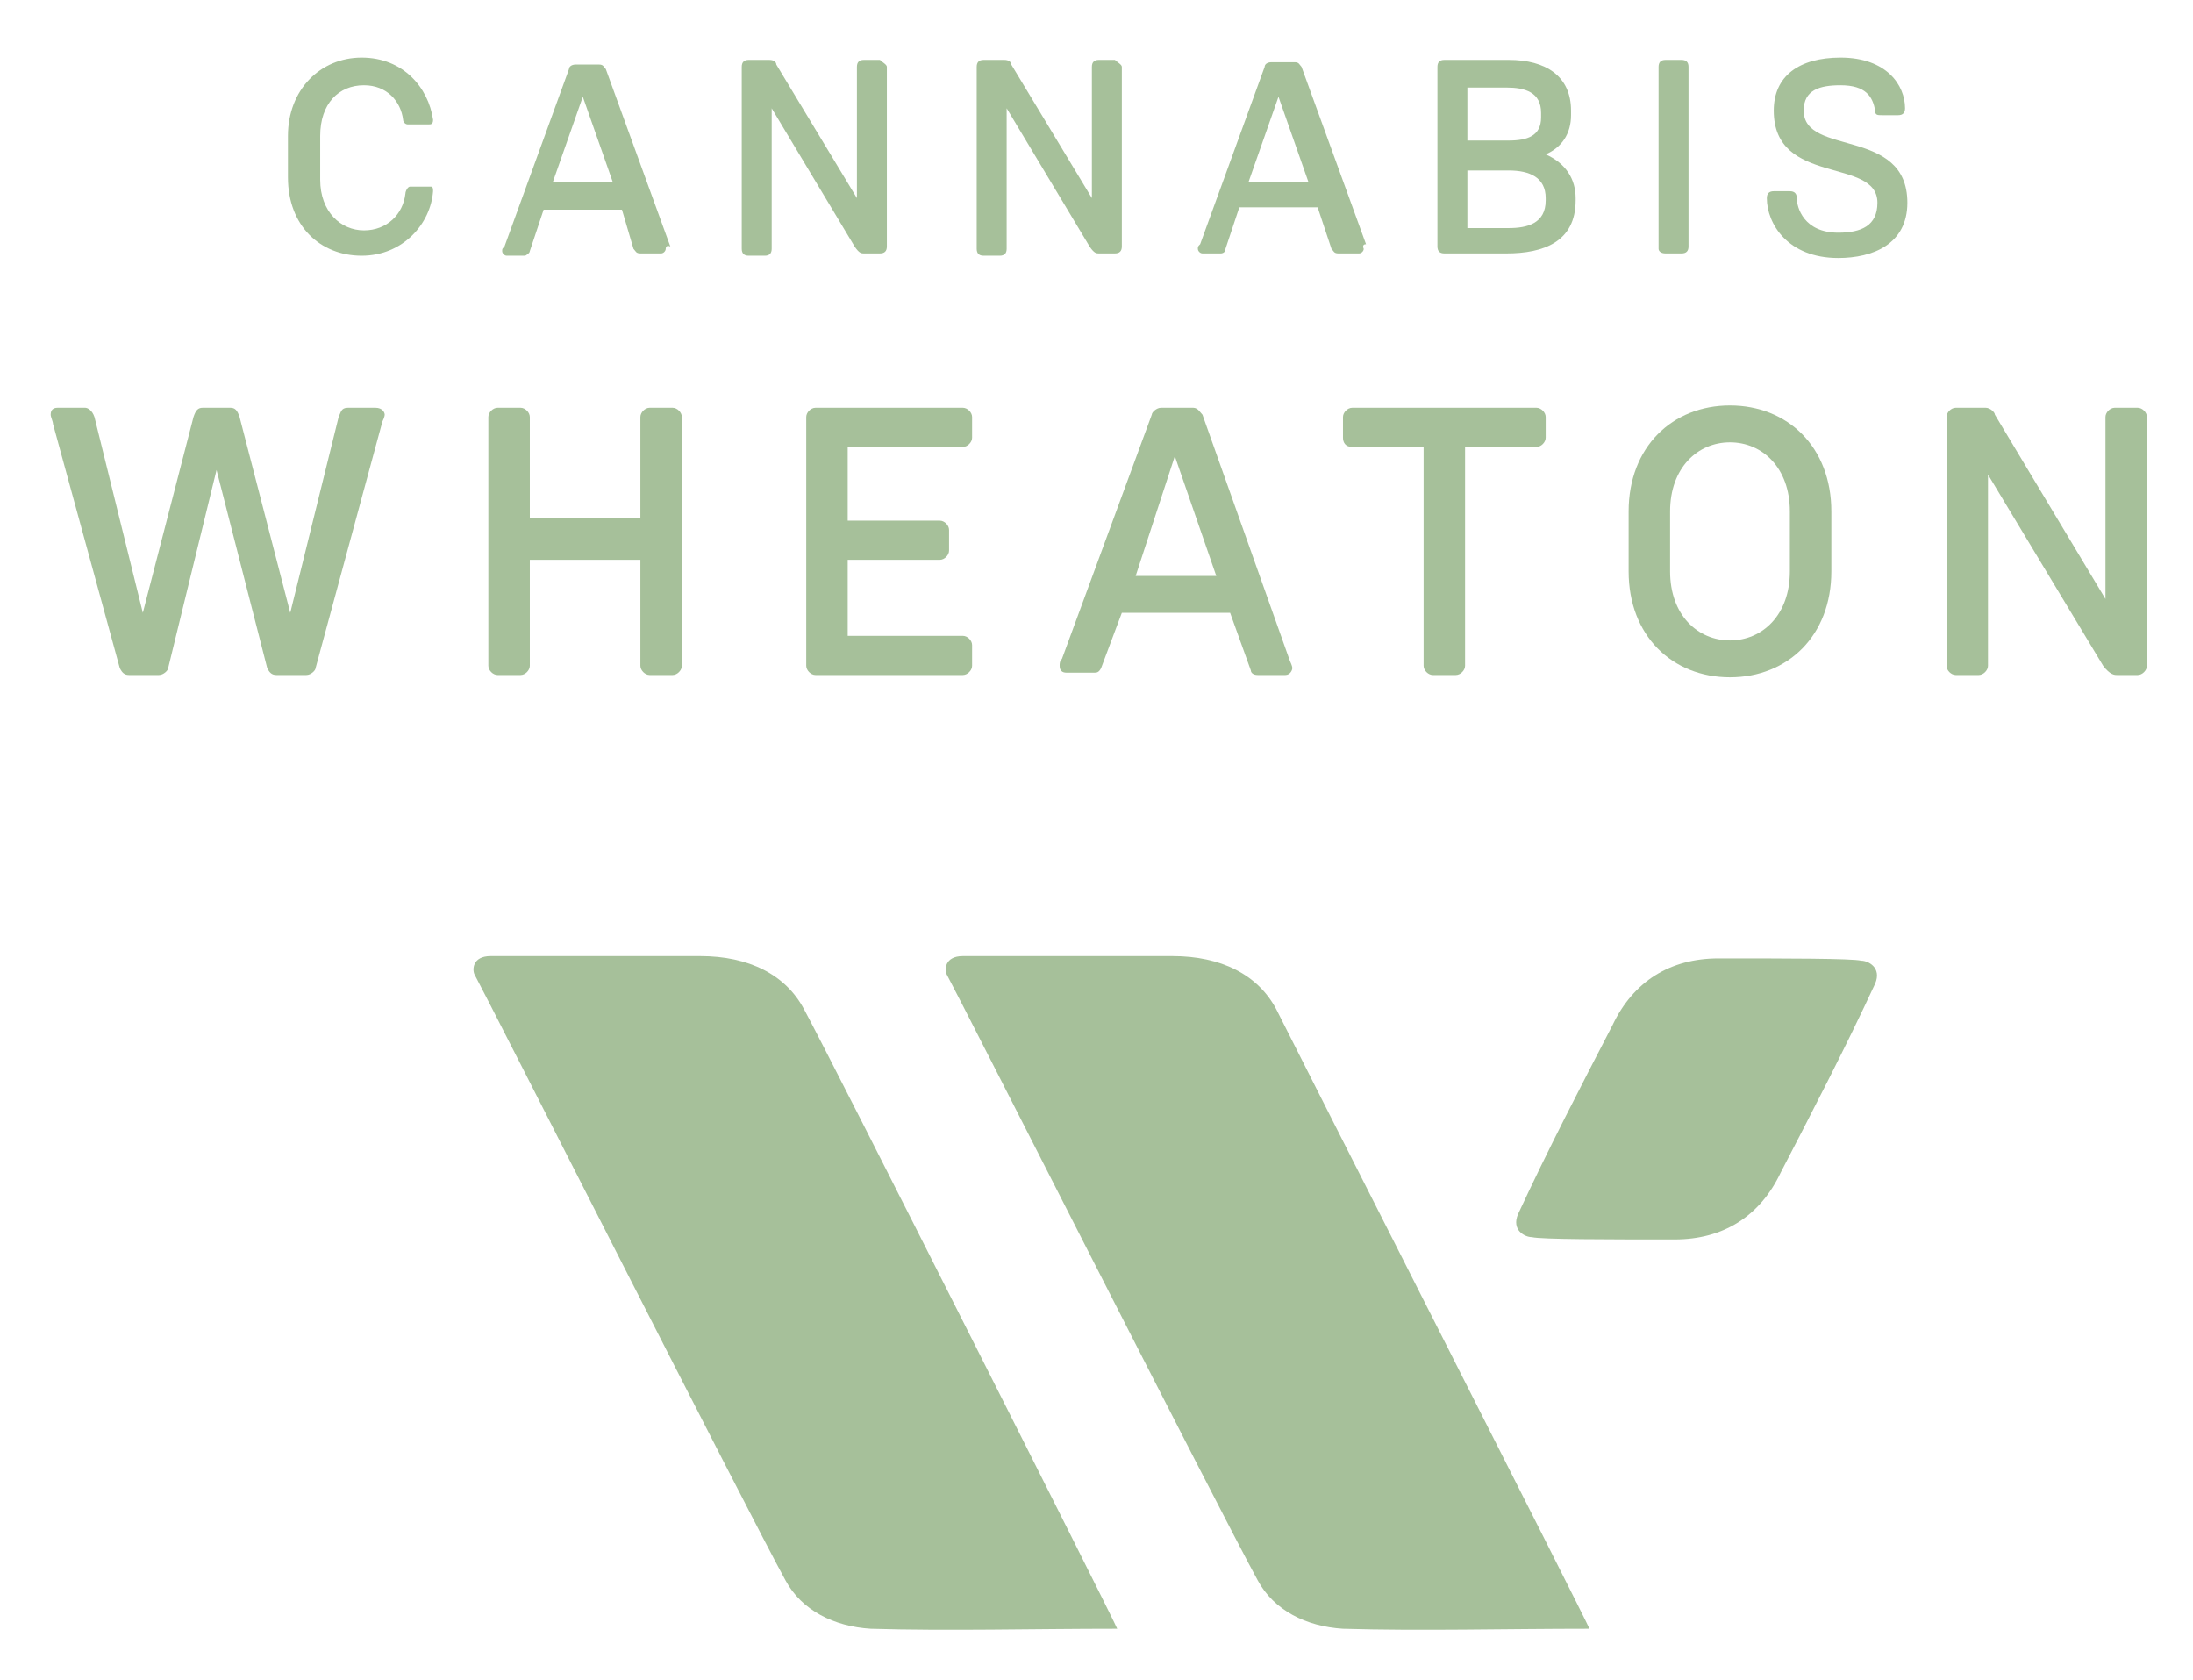
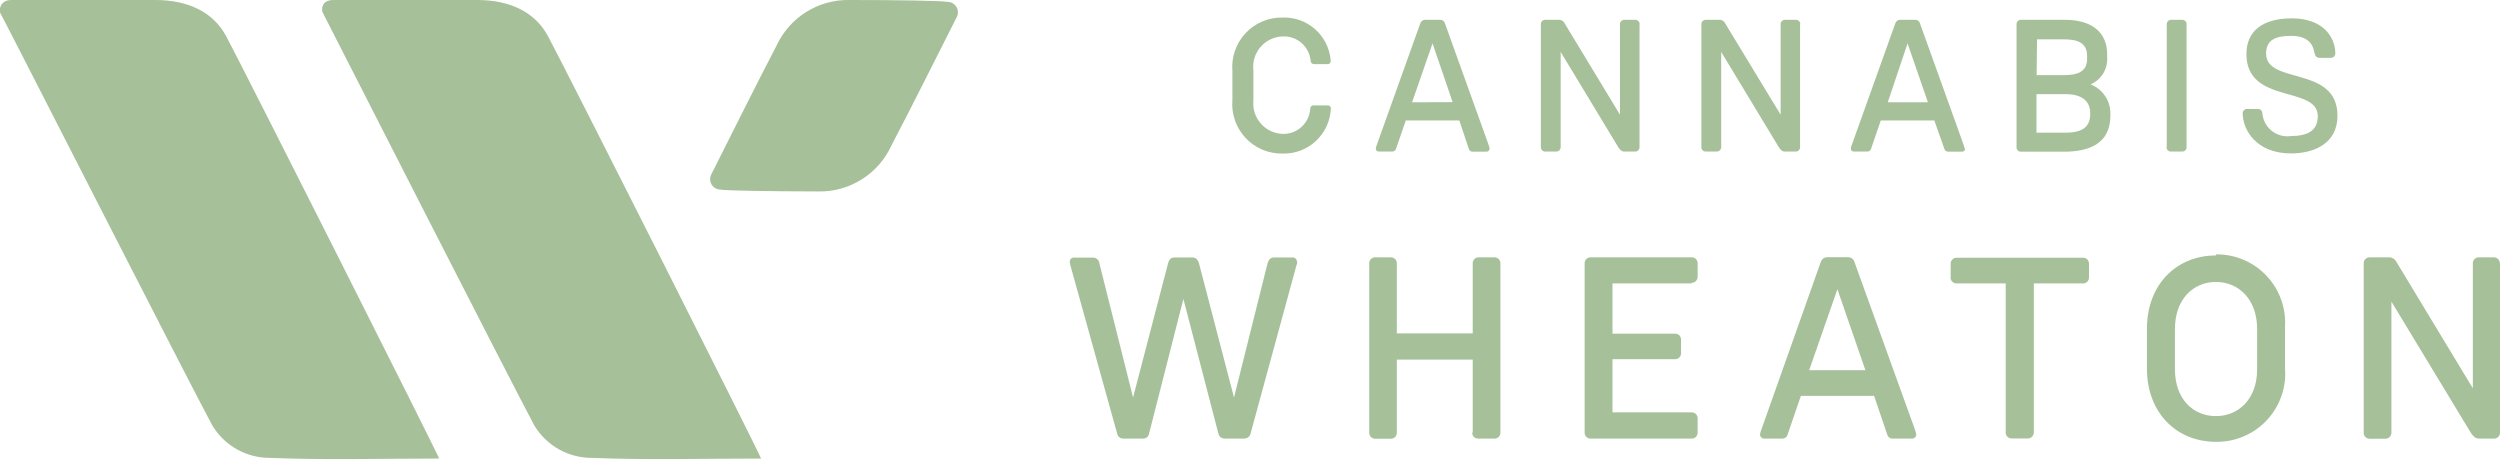
- <svg xmlns="http://www.w3.org/2000/svg" version="1.1" id="Layer_1" x="0px" y="0px" viewBox="0 0 95.2 72.9" enable-background="new 0 0 95.2 72.9" xml:space="preserve">
-   <g>
-     <g>
-       <path fill="#A6C09A" d="M18.8,8.3c-0.1,1.4-1.3,2.8-3.1,2.8c-1.8,0-3.2-1.3-3.2-3.4V5.9c0-2,1.4-3.4,3.2-3.4    c1.8,0,2.9,1.3,3.1,2.7c0,0.2-0.1,0.2-0.2,0.2h-0.9c-0.1,0-0.2-0.1-0.2-0.2c-0.1-0.8-0.7-1.5-1.7-1.5c-1.1,0-1.9,0.8-1.9,2.2v1.9    c0,1.4,0.9,2.2,1.9,2.2c1,0,1.7-0.7,1.8-1.6c0-0.1,0.1-0.3,0.2-0.3h0.9C18.8,8.1,18.8,8.2,18.8,8.3" />
-       <path fill="#A6C09A" d="M28.9,10.8c0,0.1-0.1,0.2-0.2,0.2h-0.9c-0.2,0-0.2-0.1-0.3-0.2L27,9.1h-3.4L23,10.9c0,0.1-0.2,0.2-0.2,0.2    h-0.8c-0.1,0-0.2-0.1-0.2-0.2c0-0.1,0-0.1,0.1-0.2l2.8-7.7c0-0.1,0.1-0.2,0.3-0.2h1c0.2,0,0.2,0.1,0.3,0.2l2.8,7.7    C28.9,10.6,28.9,10.8,28.9,10.8 M26.6,7.9l-1.3-3.7L24,7.9H26.6z" />
-       <path fill="#A6C09A" d="M38.5,2.9v7.8c0,0.2-0.1,0.3-0.3,0.3h-0.7c-0.1,0-0.2,0-0.4-0.3l-3.6-6v6.1c0,0.2-0.1,0.3-0.3,0.3h-0.7    c-0.2,0-0.3-0.1-0.3-0.3V2.9c0-0.2,0.1-0.3,0.3-0.3h0.9c0.2,0,0.3,0.1,0.3,0.2l3.5,5.8V2.9c0-0.2,0.1-0.3,0.3-0.3h0.7    C38.3,2.7,38.5,2.8,38.5,2.9" />
-       <path fill="#A6C09A" d="M48.7,2.9v7.8c0,0.2-0.1,0.3-0.3,0.3h-0.7c-0.1,0-0.2,0-0.4-0.3l-3.6-6v6.1c0,0.2-0.1,0.3-0.3,0.3h-0.7    c-0.2,0-0.3-0.1-0.3-0.3V2.9c0-0.2,0.1-0.3,0.3-0.3h0.9c0.2,0,0.3,0.1,0.3,0.2l3.5,5.8V2.9c0-0.2,0.1-0.3,0.3-0.3h0.7    C48.5,2.7,48.7,2.8,48.7,2.9" />
-       <path fill="#A6C09A" d="M59.2,10.8c0,0.1-0.1,0.2-0.2,0.2h-0.9c-0.2,0-0.2-0.1-0.3-0.2l-0.6-1.8h-3.4l-0.6,1.8    C53.2,11,53,11,53,11h-0.8c-0.1,0-0.2-0.1-0.2-0.2c0-0.1,0-0.1,0.1-0.2l2.8-7.7c0-0.1,0.1-0.2,0.3-0.2h1c0.2,0,0.2,0.1,0.3,0.2    l2.8,7.7C59.1,10.6,59.2,10.8,59.2,10.8 M56.8,7.9l-1.3-3.7l-1.3,3.7H56.8z" />
-       <path fill="#A6C09A" d="M68.4,8.6v0.1c0,1.8-1.4,2.3-3,2.3h-2.7c-0.2,0-0.3-0.1-0.3-0.3V2.9c0-0.2,0.1-0.3,0.3-0.3h2.8    c1.6,0,2.7,0.7,2.7,2.2V5c0,0.8-0.4,1.4-1.1,1.7C68,7.1,68.4,7.8,68.4,8.6 M63.7,6.1h1.8c0.8,0,1.4-0.2,1.4-1V4.9    c0-0.9-0.7-1.1-1.5-1.1h-1.7V6.1z M67.1,8.6c0-0.9-0.7-1.2-1.6-1.2h-1.8v2.5h1.8c0.8,0,1.6-0.2,1.6-1.2V8.6z" />
-       <path fill="#A6C09A" d="M72,10.8V2.9c0-0.2,0.1-0.3,0.3-0.3H73c0.2,0,0.3,0.1,0.3,0.3v7.8c0,0.2-0.1,0.3-0.3,0.3h-0.7    C72.1,11,72,10.9,72,10.8" />
-       <path fill="#A6C09A" d="M81.4,4.8c-0.1-0.6-0.4-1.1-1.5-1.1c-0.9,0-1.6,0.2-1.6,1.1c0,2,4.5,0.7,4.5,4c0,1.8-1.5,2.4-3,2.4    c-2.2,0-3.1-1.5-3.1-2.6c0-0.2,0.1-0.3,0.3-0.3h0.7c0.2,0,0.3,0.1,0.3,0.3c0,0.4,0.3,1.5,1.8,1.5c1,0,1.7-0.3,1.7-1.3    c0-2-4.5-0.7-4.5-4c0-1.5,1.1-2.3,2.9-2.3c2,0,2.8,1.2,2.8,2.2c0,0.2-0.1,0.3-0.3,0.3h-0.7C81.5,5,81.4,5,81.4,4.8" />
-       <path fill="#A6C09A" d="M16.7,18c0,0,0,0.1-0.1,0.3L13.7,29c0,0.1-0.2,0.3-0.4,0.3h-1.3c-0.2,0-0.3-0.1-0.4-0.3l-2.2-8.6L7.3,29    c0,0.1-0.2,0.3-0.4,0.3H5.6c-0.2,0-0.3-0.1-0.4-0.3L2.3,18.4c0-0.1-0.1-0.3-0.1-0.4c0-0.2,0.1-0.3,0.3-0.3h1.2    c0.1,0,0.3,0.1,0.4,0.4l2.1,8.5l2.2-8.5c0.1-0.3,0.2-0.4,0.4-0.4h1.2c0.2,0,0.3,0.1,0.4,0.4l2.2,8.5l2.1-8.5    c0.1-0.2,0.1-0.4,0.4-0.4h1.2C16.6,17.7,16.7,17.9,16.7,18" />
-       <path fill="#A6C09A" d="M27.8,28.9v-4.6H23v4.6c0,0.2-0.2,0.4-0.4,0.4h-1c-0.2,0-0.4-0.2-0.4-0.4V18.1c0-0.2,0.2-0.4,0.4-0.4h1    c0.2,0,0.4,0.2,0.4,0.4v4.4h4.8v-4.4c0-0.2,0.2-0.4,0.4-0.4h1c0.2,0,0.4,0.2,0.4,0.4v10.8c0,0.2-0.2,0.4-0.4,0.4h-1    C28,29.3,27.8,29.1,27.8,28.9" />
-       <path fill="#A6C09A" d="M41.8,19.4h-5v3.2h4c0.2,0,0.4,0.2,0.4,0.4v0.9c0,0.2-0.2,0.4-0.4,0.4h-4v3.3h5c0.2,0,0.4,0.2,0.4,0.4v0.9    c0,0.2-0.2,0.4-0.4,0.4h-6.4c-0.2,0-0.4-0.2-0.4-0.4V18.1c0-0.2,0.2-0.4,0.4-0.4h6.4c0.2,0,0.4,0.2,0.4,0.4V19    C42.2,19.2,42,19.4,41.8,19.4" />
-       <path fill="#A6C09A" d="M56.1,29c0,0.1-0.1,0.3-0.3,0.3h-1.2c-0.2,0-0.3-0.1-0.3-0.2l-0.9-2.5h-4.7L47.8,29    c-0.1,0.2-0.2,0.2-0.3,0.2h-1.2c-0.2,0-0.3-0.1-0.3-0.3c0-0.1,0-0.2,0.1-0.3L50,18c0-0.1,0.2-0.3,0.4-0.3h1.4    c0.2,0,0.3,0.2,0.4,0.3L56,28.7C56,28.7,56.1,28.9,56.1,29 M52.8,25l-1.8-5.2L49.3,25H52.8z" />
-       <path fill="#A6C09A" d="M58.3,19v-0.9c0-0.2,0.2-0.4,0.4-0.4h8c0.2,0,0.4,0.2,0.4,0.4V19c0,0.2-0.2,0.4-0.4,0.4h-3.1v9.5    c0,0.2-0.2,0.4-0.4,0.4h-1c-0.2,0-0.4-0.2-0.4-0.4v-9.5h-3.1C58.4,19.4,58.3,19.2,58.3,19" />
-       <path fill="#A6C09A" d="M75.1,17.6c2.5,0,4.4,1.8,4.4,4.6v2.6c0,2.8-1.9,4.6-4.4,4.6c-2.5,0-4.4-1.8-4.4-4.6v-2.6    C70.7,19.4,72.6,17.6,75.1,17.6 M75.1,27.8c1.4,0,2.6-1.1,2.6-3v-2.6c0-1.9-1.2-3-2.6-3c-1.4,0-2.6,1.1-2.6,3v2.6    C72.5,26.7,73.7,27.8,75.1,27.8" />
-       <path fill="#A6C09A" d="M93.2,18.1v10.8c0,0.2-0.2,0.4-0.4,0.4h-0.9c-0.1,0-0.3,0-0.6-0.4l-5-8.3v8.3c0,0.2-0.2,0.4-0.4,0.4h-1    c-0.2,0-0.4-0.2-0.4-0.4V18.1c0-0.2,0.2-0.4,0.4-0.4h1.3c0.2,0,0.4,0.2,0.4,0.3l4.8,8v-7.9c0-0.2,0.2-0.4,0.4-0.4h1    C93,17.7,93.2,17.9,93.2,18.1" />
-     </g>
-     <g>
-       <path fill="#A6C09A" d="M48.5,70.7c-3.7,0-7.3,0.1-10.7,0c-1.6-0.1-3-0.8-3.7-2.1c-1.6-2.9-13-25.4-13.5-26.3    c-0.1-0.2-0.1-0.8,0.7-0.8c3.1,0,6.1,0,9.1,0c2.1,0,3.7,0.8,4.5,2.3C36.1,46,48.4,70.4,48.5,70.7" />
-       <path fill="#A6C09A" d="M69,70.7c-3.7,0-7.3,0.1-10.7,0c-1.6-0.1-3-0.8-3.7-2.1c-1.6-2.9-13-25.4-13.5-26.3    c-0.1-0.2-0.1-0.8,0.7-0.8c3.1,0,6.1,0,9.1,0c2.1,0,3.7,0.8,4.5,2.3C56.5,46,68.9,70.4,69,70.7" />
-       <path fill="#A6C09A" d="M80.8,41.7L80.8,41.7c-0.4-0.1-3.3-0.1-6.2-0.1c-2.1,0-3.7,1-4.6,2.9c-1.4,2.7-2.8,5.4-4.1,8.2    c-0.3,0.7,0.3,1,0.6,1c0.4,0.1,3.3,0.1,6.2,0.1c2.1,0,3.7-1,4.6-2.9c1.4-2.7,2.8-5.4,4.1-8.2C81.7,42,81.1,41.7,80.8,41.7" />
+ <svg xmlns="http://www.w3.org/2000/svg" viewBox="0 0 186.73 34.3">
+   <defs>
+     <style>.cls-1{fill:#a6c09a;}</style>
+   </defs>
+   <g id="Layer_2" data-name="Layer 2">
+     <g id="Layer_1-2" data-name="Layer 1">
+       <path class="cls-1" d="M99.4,8.18a3.51,3.51,0,0,1-3.61,3.29,3.69,3.69,0,0,1-3.74-4V5.31a3.69,3.69,0,0,1,3.74-4,3.48,3.48,0,0,1,3.6,3.2.23.23,0,0,1-.25.28h-1c-.11,0-.23-.07-.25-.28a2,2,0,0,0-2.05-1.79,2.27,2.27,0,0,0-2.22,2.56V7.5A2.27,2.27,0,0,0,95.79,10a2,2,0,0,0,2.07-1.83c0-.16.07-.3.25-.3h1.07a.23.23,0,0,1,.23.25" />
+       <path class="cls-1" d="M111.26,11.1a.23.23,0,0,1-.24.23h-1a.29.29,0,0,1-.3-.18L109,9h-4l-.73,2.12a.28.28,0,0,1-.27.2h-1a.22.22,0,0,1-.24-.23,1,1,0,0,1,.08-.28l3.25-9.08a.37.37,0,0,1,.34-.25h1.17a.35.35,0,0,1,.32.25l3.26,9.07a1.84,1.84,0,0,1,.08.29m-2.76-3.46L107,3.24l-1.53,4.4Z" />
+       <path class="cls-1" d="M122.46,1.82V11a.32.32,0,0,1-.34.32h-.77c-.13,0-.28,0-.51-.38l-4.27-7.06V11a.33.33,0,0,1-.34.32h-.82a.32.32,0,0,1-.32-.32V1.82a.32.32,0,0,1,.32-.34h1.08a.46.46,0,0,1,.38.27L121,8.57V1.82a.32.32,0,0,1,.32-.34h.81a.33.33,0,0,1,.34.34" />
+       <path class="cls-1" d="M134.45,1.82V11a.32.32,0,0,1-.34.32h-.77c-.13,0-.28,0-.51-.38l-4.27-7.06V11a.33.33,0,0,1-.34.32h-.82a.32.32,0,0,1-.32-.32V1.82a.32.32,0,0,1,.32-.34h1.08a.46.46,0,0,1,.38.27L133,8.57V1.82a.32.32,0,0,1,.32-.34h.81a.33.33,0,0,1,.34.34" />
+       <path class="cls-1" d="M146.78,11.1a.23.23,0,0,1-.24.23h-1a.29.29,0,0,1-.3-.18L144.48,9h-4l-.73,2.12a.28.28,0,0,1-.27.2h-1a.22.22,0,0,1-.24-.23,1,1,0,0,1,.08-.28l3.25-9.08a.37.37,0,0,1,.34-.25h1.17a.35.35,0,0,1,.32.25l3.26,9.07a1.84,1.84,0,0,1,.08.29M144,7.64l-1.52-4.4L141,7.64Z" />
+       <path class="cls-1" d="M157.63,8.49v.14c0,2.15-1.66,2.7-3.47,2.7h-3.22a.32.32,0,0,1-.32-.32V1.82a.32.32,0,0,1,.32-.34h3.29c1.88,0,3.16.82,3.16,2.6V4.3a2.05,2.05,0,0,1-1.24,2,2.33,2.33,0,0,1,1.48,2.22m-5.51-2.91h2.08c.89,0,1.69-.2,1.69-1.22v-.2c0-1.08-.84-1.25-1.74-1.25h-2Zm4,2.84c0-1.05-.83-1.42-1.84-1.42h-2.17V9.91h2.17c1,0,1.84-.27,1.84-1.36Z" />
+       <path class="cls-1" d="M161.84,11V1.82a.32.32,0,0,1,.32-.34H163a.32.32,0,0,1,.32.34V11a.32.32,0,0,1-.32.32h-.86a.32.32,0,0,1-.32-.32" />
+       <path class="cls-1" d="M172.88,4c-.1-.67-.45-1.32-1.76-1.32-1.11,0-1.86.27-1.86,1.32,0,2.36,5.33.86,5.33,4.65,0,2.08-1.76,2.81-3.47,2.81-2.62,0-3.61-1.79-3.61-3a.32.32,0,0,1,.32-.32h.84a.32.32,0,0,1,.31.3,1.87,1.87,0,0,0,2.14,1.72c1.22,0,2-.39,2-1.48,0-2.32-5.33-.85-5.33-4.65,0-1.73,1.24-2.66,3.39-2.66,2.36,0,3.25,1.43,3.25,2.63a.33.33,0,0,1-.34.32h-.84a.32.32,0,0,1-.34-.29" />
+       <path class="cls-1" d="M96.9,19.54a1.06,1.06,0,0,1-.08.33L93.4,32.41a.48.48,0,0,1-.45.35H91.45a.48.48,0,0,1-.44-.35L88.39,22.33,85.82,32.41a.44.44,0,0,1-.44.35H83.9a.45.45,0,0,1-.45-.35L80,20a3,3,0,0,1-.1-.43.31.31,0,0,1,.31-.33h1.43a.48.48,0,0,1,.48.45l2.51,10,2.61-10c.08-.31.23-.46.46-.46h1.37c.19,0,.39.1.49.46l2.61,10,2.5-10c.06-.21.18-.46.48-.46h1.39a.31.31,0,0,1,.33.33" />
+       <path class="cls-1" d="M110,32.31V26.86h-5.67v5.46a.44.44,0,0,1-.44.45h-1.18a.44.44,0,0,1-.44-.45V19.68a.44.44,0,0,1,.44-.46h1.18a.44.44,0,0,1,.44.46V24.9H110V19.68a.44.44,0,0,1,.44-.46h1.18a.44.44,0,0,1,.45.46V32.31a.44.44,0,0,1-.45.45H110.4a.44.44,0,0,1-.44-.45" />
+       <path class="cls-1" d="M126.36,21.17h-5.92v3.75h4.68a.44.44,0,0,1,.44.46v1a.44.44,0,0,1-.44.45h-4.68V30.8h5.92a.44.44,0,0,1,.44.45v1.06a.44.44,0,0,1-.44.45h-7.55a.44.44,0,0,1-.45-.45V19.68a.44.44,0,0,1,.45-.46h7.55a.44.44,0,0,1,.44.46v1a.44.44,0,0,1-.44.44" />
+       <path class="cls-1" d="M143.13,32.45a.31.31,0,0,1-.33.31h-1.41a.39.39,0,0,1-.41-.25l-1-2.94h-5.47l-1,2.92a.39.39,0,0,1-.37.27h-1.35a.31.31,0,0,1-.33-.31,1.37,1.37,0,0,1,.11-.39L136,19.56a.51.51,0,0,1,.46-.35h1.6a.49.49,0,0,1,.45.35L143,32a2.55,2.55,0,0,1,.12.41m-3.79-4.76-2.09-6.05-2.11,6.05Z" />
+       <path class="cls-1" d="M145.7,20.72v-1a.44.44,0,0,1,.44-.47h9.44a.44.44,0,0,1,.45.47v1a.44.44,0,0,1-.45.45h-3.67V32.31a.45.45,0,0,1-.47.44h-1.18a.44.44,0,0,1-.45-.44V21.17h-3.68a.44.44,0,0,1-.44-.45" />
+       <path class="cls-1" d="M165.51,19a5.1,5.1,0,0,1,5.16,5.46v3A5.1,5.1,0,0,1,165.51,33c-2.94,0-5.15-2.17-5.15-5.46v-3c0-3.29,2.21-5.46,5.15-5.46m0,12c1.68,0,3.08-1.26,3.08-3.5v-3c0-2.24-1.39-3.52-3.08-3.52s-3.06,1.28-3.06,3.52v3c0,2.24,1.37,3.5,3.06,3.5" />
+       <path class="cls-1" d="M186.73,19.68V32.31a.44.44,0,0,1-.46.45H185.2c-.17,0-.39,0-.7-.52l-5.88-9.71v9.79a.45.45,0,0,1-.46.45H177a.44.44,0,0,1-.45-.45V19.68a.44.44,0,0,1,.45-.46h1.49a.64.64,0,0,1,.52.37L184.7,29V19.68a.44.44,0,0,1,.44-.46h1.12a.45.45,0,0,1,.46.46" />
+       <path class="cls-1" d="M32.8,34.25c-4.36,0-8.52.12-12.6-.05a5,5,0,0,1-4.34-2.42C14,28.34.59,2,0,.93-.06.72,0,0,.85,0,4.44,0,8,0,11.6,0c2.49,0,4.34.93,5.29,2.7C18.22,5.19,32.68,33.85,32.8,34.25" />
+       <path class="cls-1" d="M56.85,34.25c-4.36,0-8.52.12-12.6-.05a5,5,0,0,1-4.34-2.42C38.07,28.34,24.64,2,24.1.93,24,.72,24,0,24.9,0c3.58,0,7.17,0,10.74,0,2.49,0,4.34.93,5.29,2.7,1.33,2.47,15.79,31.13,15.91,31.54" />
+       <path class="cls-1" d="M70.79.14h0C70.27.05,66.86,0,63.46,0A5.88,5.88,0,0,0,58,3.41C56.35,6.58,54.76,9.79,53.14,13a.78.78,0,0,0,.66,1.16c.52.09,3.93.13,7.32.14a5.87,5.87,0,0,0,5.45-3.41c1.66-3.17,3.25-6.38,4.87-9.57A.78.78,0,0,0,70.79.14" />
    </g>
  </g>
</svg>
